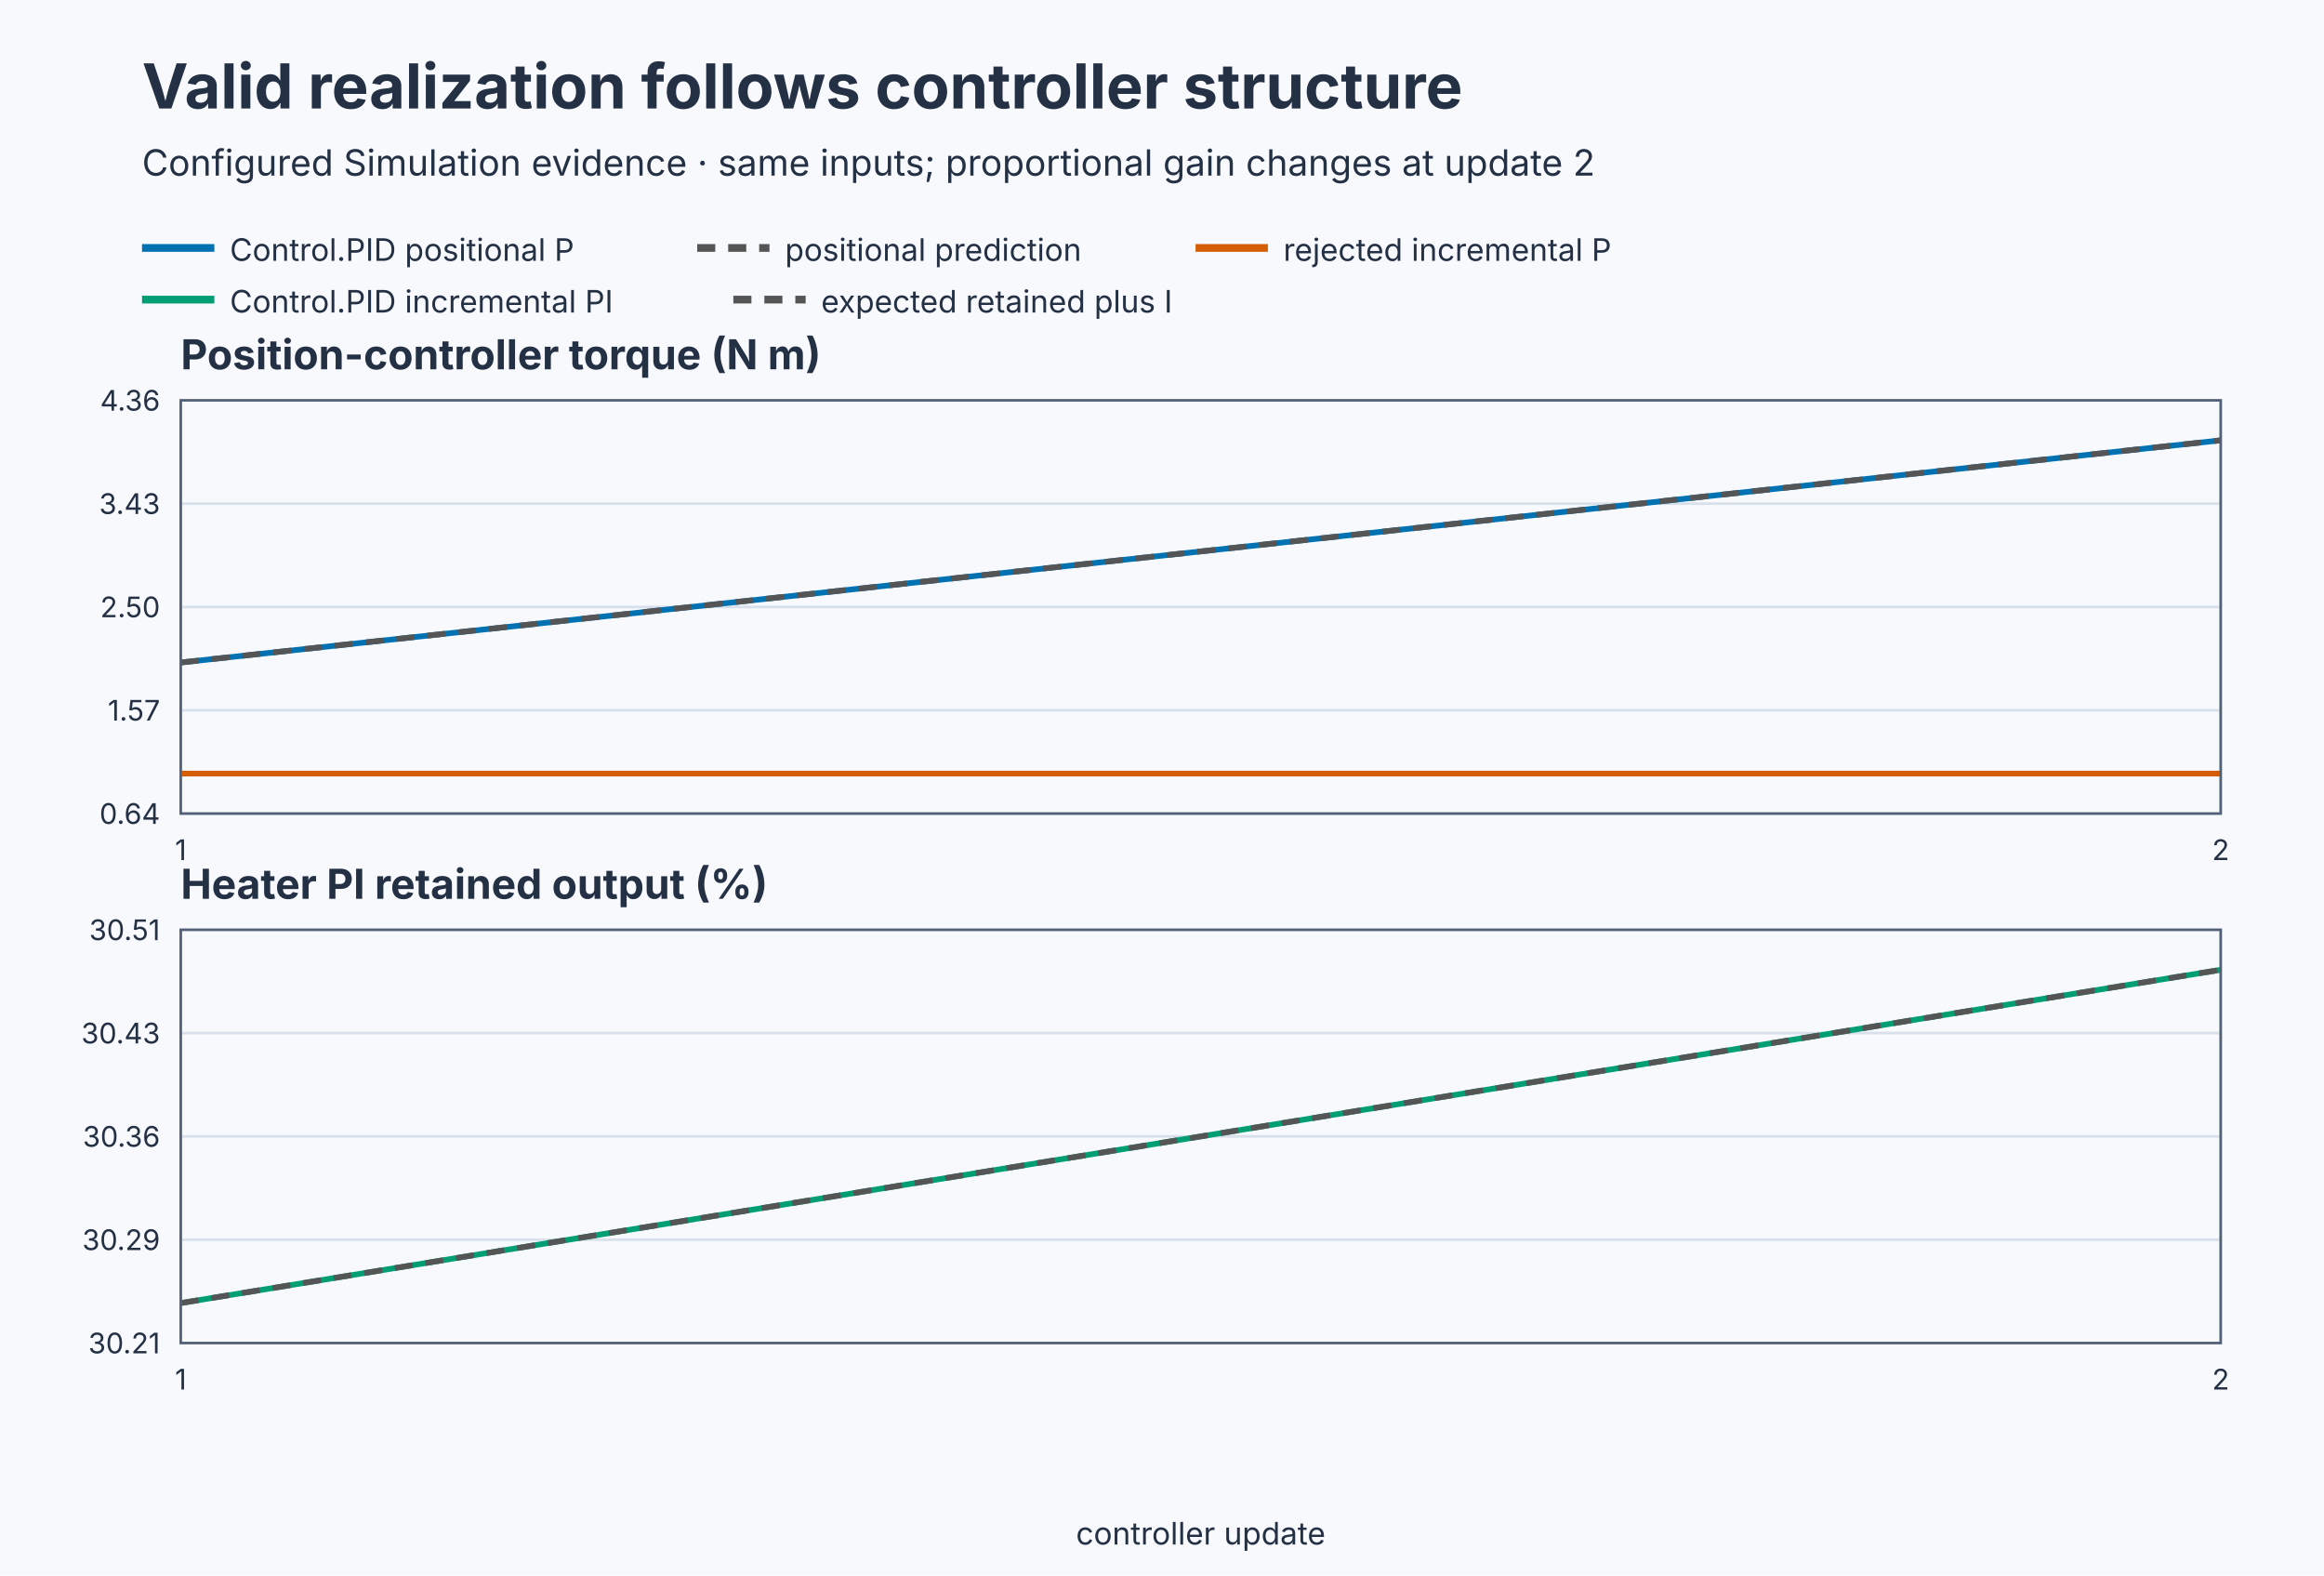
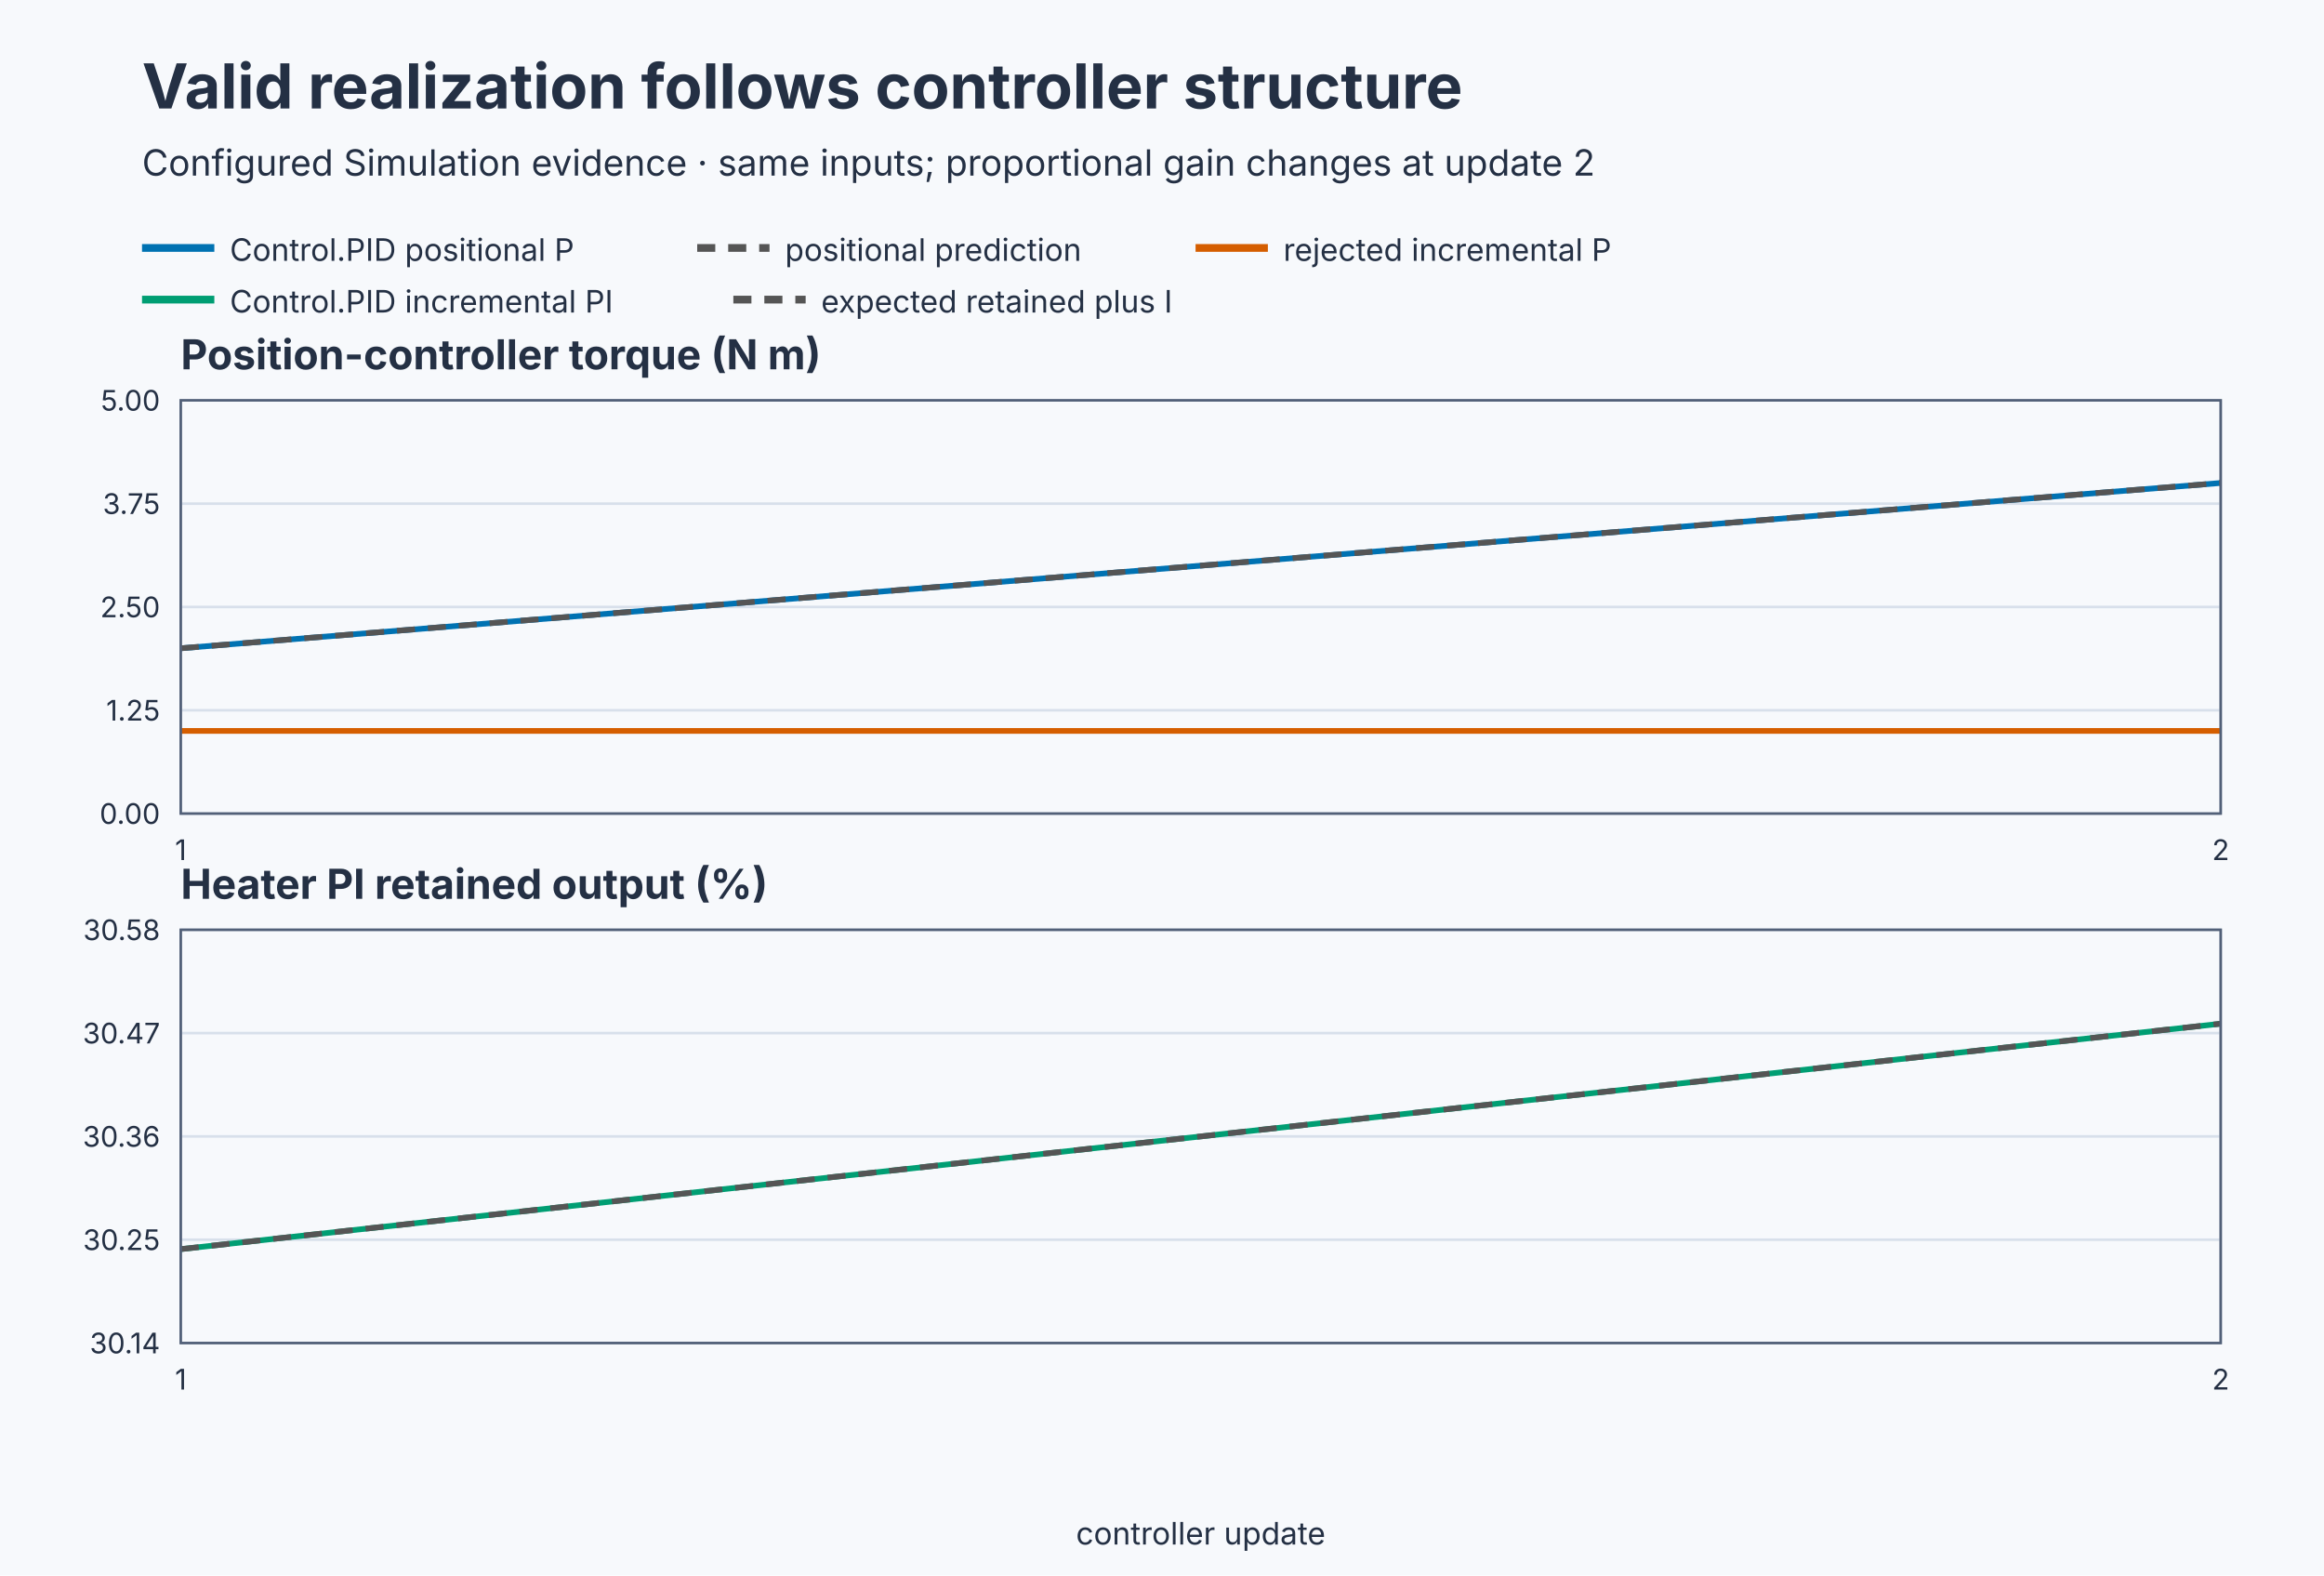
<svg xmlns="http://www.w3.org/2000/svg" role="img" aria-labelledby="title desc" viewBox="0 0 900 610">
  <rect width="900" height="610" fill="#f7f9fc" />
  <style>text{font-family:system-ui,-apple-system,sans-serif;fill:#243044} .axis{stroke:#526078;stroke-width:1} .grid{stroke:#d8e0eb;stroke-width:1} .marker{stroke:#b43c32;stroke-width:1.5;stroke-dasharray:4 4}</style>
-   <text x="55.00" y="42.00" font-size="24" text-anchor="start" font-weight="700">Valid realization follows controller structure</text>
-   <text x="55.00" y="68.00" font-size="14" text-anchor="start">Configured Simulation evidence · same inputs; proportional gain changes at update 2</text>
-   <line x1="55.0" y1="96.0" x2="83.0" y2="96.0" stroke="#0072b2" stroke-width="3" />
-   <text x="89.00" y="101.00" font-size="12" text-anchor="start">Control.PID positional P</text>
-   <line x1="270.0" y1="96.0" x2="298.0" y2="96.0" stroke="#555555" stroke-width="3" stroke-dasharray="7 5" />
-   <text x="304.00" y="101.00" font-size="12" text-anchor="start">positional prediction</text>
-   <line x1="463.0" y1="96.0" x2="491.0" y2="96.0" stroke="#d55e00" stroke-width="3" />
-   <text x="497.00" y="101.00" font-size="12" text-anchor="start">rejected incremental P</text>
-   <line x1="55.0" y1="116.0" x2="83.0" y2="116.0" stroke="#009e73" stroke-width="3" />
-   <text x="89.00" y="121.00" font-size="12" text-anchor="start">Control.PID incremental PI</text>
-   <line x1="284.0" y1="116.0" x2="312.0" y2="116.0" stroke="#555555" stroke-width="3" stroke-dasharray="7 5" />
-   <text x="318.00" y="121.00" font-size="12" text-anchor="start">expected retained plus I</text>
-   <text x="70.00" y="143.00" font-size="16" text-anchor="start" font-weight="700">Position-controller torque (N m)</text>
-   <line class="grid" x1="70.0" y1="155.00" x2="860.0" y2="155.00" />
-   <text x="62.00" y="159.00" font-size="11" text-anchor="end">4.36</text>
-   <line class="grid" x1="70.0" y1="195.00" x2="860.0" y2="195.00" />
-   <text x="62.00" y="199.00" font-size="11" text-anchor="end">3.43</text>
-   <line class="grid" x1="70.0" y1="235.00" x2="860.0" y2="235.00" />
-   <text x="62.00" y="239.00" font-size="11" text-anchor="end">2.50</text>
-   <line class="grid" x1="70.0" y1="275.00" x2="860.0" y2="275.00" />
-   <text x="62.00" y="279.00" font-size="11" text-anchor="end">1.57</text>
-   <line class="grid" x1="70.0" y1="315.00" x2="860.0" y2="315.00" />
-   <text x="62.00" y="319.00" font-size="11" text-anchor="end">0.64</text>
-   <line class="grid" x1="70.00" y1="155.0" x2="70.00" y2="315.0" />
-   <text x="70.00" y="333.00" font-size="11" text-anchor="middle">1</text>
-   <line class="grid" x1="860.00" y1="155.0" x2="860.00" y2="315.0" />
-   <text x="860.00" y="333.00" font-size="11" text-anchor="middle">2</text>
-   <polyline fill="none" stroke="#0072b2" stroke-width="2.2" points="70.00,256.51 860.00,170.48" />
-   <polyline fill="none" stroke="#555555" stroke-width="2.2" stroke-dasharray="7 5" points="70.00,256.51 860.00,170.48" />
-   <polyline fill="none" stroke="#d55e00" stroke-width="2.2" points="70.00,299.52 860.00,299.52" />
-   <rect class="axis" x="70.0" y="155.0" width="790.0" height="160.0" fill="none" />
-   <text x="70.00" y="348.00" font-size="16" text-anchor="start" font-weight="700">Heater PI retained output (%)</text>
-   <line class="grid" x1="70.0" y1="360.00" x2="860.0" y2="360.00" />
-   <text x="62.00" y="364.00" font-size="11" text-anchor="end">30.51</text>
-   <line class="grid" x1="70.0" y1="400.00" x2="860.0" y2="400.00" />
-   <text x="62.00" y="404.00" font-size="11" text-anchor="end">30.43</text>
-   <line class="grid" x1="70.0" y1="440.00" x2="860.0" y2="440.00" />
-   <text x="62.00" y="444.00" font-size="11" text-anchor="end">30.36</text>
-   <line class="grid" x1="70.0" y1="480.00" x2="860.0" y2="480.00" />
-   <text x="62.00" y="484.00" font-size="11" text-anchor="end">30.29</text>
-   <line class="grid" x1="70.0" y1="520.00" x2="860.0" y2="520.00" />
-   <text x="62.00" y="524.00" font-size="11" text-anchor="end">30.21</text>
-   <line class="grid" x1="70.00" y1="360.0" x2="70.00" y2="520.0" />
-   <text x="70.00" y="538.00" font-size="11" text-anchor="middle">1</text>
-   <line class="grid" x1="860.00" y1="360.0" x2="860.00" y2="520.0" />
-   <text x="860.00" y="538.00" font-size="11" text-anchor="middle">2</text>
-   <polyline fill="none" stroke="#009e73" stroke-width="2.2" points="70.00,504.52 860.00,375.48" />
-   <polyline fill="none" stroke="#555555" stroke-width="2.2" stroke-dasharray="7 5" points="70.00,504.52 860.00,375.48" />
-   <rect class="axis" x="70.0" y="360.0" width="790.0" height="160.0" fill="none" />
-   <text x="465.00" y="598.00" font-size="12" text-anchor="middle">controller update</text>
+   <text x="55" y="42" font-size="24" font-weight="700">Valid realization follows controller structure</text>
+   <text x="55" y="68" font-size="14">Configured Simulation evidence · same inputs; proportional gain changes at update 2</text>
+   <line x1="55" y1="96" x2="83" y2="96" stroke="#0072b2" stroke-width="3" />
+   <text x="89" y="101" font-size="12">Control.PID positional P</text>
+   <line x1="270" y1="96" x2="298" y2="96" stroke="#555555" stroke-width="3" stroke-dasharray="7 5" />
+   <text x="304" y="101" font-size="12">positional prediction</text>
+   <line x1="463" y1="96" x2="491" y2="96" stroke="#d55e00" stroke-width="3" />
+   <text x="497" y="101" font-size="12">rejected incremental P</text>
+   <line x1="55" y1="116" x2="83" y2="116" stroke="#009e73" stroke-width="3" />
+   <text x="89" y="121" font-size="12">Control.PID incremental PI</text>
+   <line x1="284" y1="116" x2="312" y2="116" stroke="#555555" stroke-width="3" stroke-dasharray="7 5" />
+   <text x="318" y="121" font-size="12">expected retained plus I</text>
+   <text x="70" y="143" font-size="16" font-weight="700">Position-controller torque (N m)</text>
+   <line class="grid" x1="70" y1="155.00" x2="860" y2="155.00" />
+   <text x="62" y="159.00" text-anchor="end" font-size="11">5.00</text>
+   <line class="grid" x1="70" y1="195.00" x2="860" y2="195.00" />
+   <text x="62" y="199.00" text-anchor="end" font-size="11">3.75</text>
+   <line class="grid" x1="70" y1="235.00" x2="860" y2="235.00" />
+   <text x="62" y="239.00" text-anchor="end" font-size="11">2.50</text>
+   <line class="grid" x1="70" y1="275.00" x2="860" y2="275.00" />
+   <text x="62" y="279.00" text-anchor="end" font-size="11">1.25</text>
+   <line class="grid" x1="70" y1="315.00" x2="860" y2="315.00" />
+   <text x="62" y="319.00" text-anchor="end" font-size="11">0.00</text>
+   <line class="grid" x1="70.00" y1="155" x2="70.00" y2="315" />
+   <text x="70.00" y="333" text-anchor="middle" font-size="11">1</text>
+   <line class="grid" x1="860.00" y1="155" x2="860.00" y2="315" />
+   <text x="860.00" y="333" text-anchor="middle" font-size="11">2</text>
+   <polyline fill="none" stroke="#0072b2" stroke-width="2.2" points="70.00,251.00 860.00,187.00" />
+   <polyline fill="none" stroke="#555555" stroke-width="2.2" stroke-dasharray="7 5" points="70.00,251.00 860.00,187.00" />
+   <polyline fill="none" stroke="#d55e00" stroke-width="2.2" points="70.00,283.00 860.00,283.00" />
+   <rect class="axis" x="70" y="155" width="790" height="160" fill="none" />
+   <text x="70" y="348" font-size="16" font-weight="700">Heater PI retained output (%)</text>
+   <line class="grid" x1="70" y1="360.00" x2="860" y2="360.00" />
+   <text x="62" y="364.00" text-anchor="end" font-size="11">30.58</text>
+   <line class="grid" x1="70" y1="400.00" x2="860" y2="400.00" />
+   <text x="62" y="404.00" text-anchor="end" font-size="11">30.47</text>
+   <line class="grid" x1="70" y1="440.00" x2="860" y2="440.00" />
+   <text x="62" y="444.00" text-anchor="end" font-size="11">30.36</text>
+   <line class="grid" x1="70" y1="480.00" x2="860" y2="480.00" />
+   <text x="62" y="484.00" text-anchor="end" font-size="11">30.25</text>
+   <line class="grid" x1="70" y1="520.00" x2="860" y2="520.00" />
+   <text x="62" y="524.00" text-anchor="end" font-size="11">30.14</text>
+   <line class="grid" x1="70.00" y1="360" x2="70.00" y2="520" />
+   <text x="70.00" y="538" text-anchor="middle" font-size="11">1</text>
+   <line class="grid" x1="860.00" y1="360" x2="860.00" y2="520" />
+   <text x="860.00" y="538" text-anchor="middle" font-size="11">2</text>
+   <polyline fill="none" stroke="#009e73" stroke-width="2.2" points="70.00,483.64 860.00,396.36" />
+   <polyline fill="none" stroke="#555555" stroke-width="2.2" stroke-dasharray="7 5" points="70.00,483.64 860.00,396.36" />
+   <rect class="axis" x="70" y="360" width="790" height="160" fill="none" />
+   <text x="465" y="598" text-anchor="middle" font-size="12">controller update</text>
</svg>
